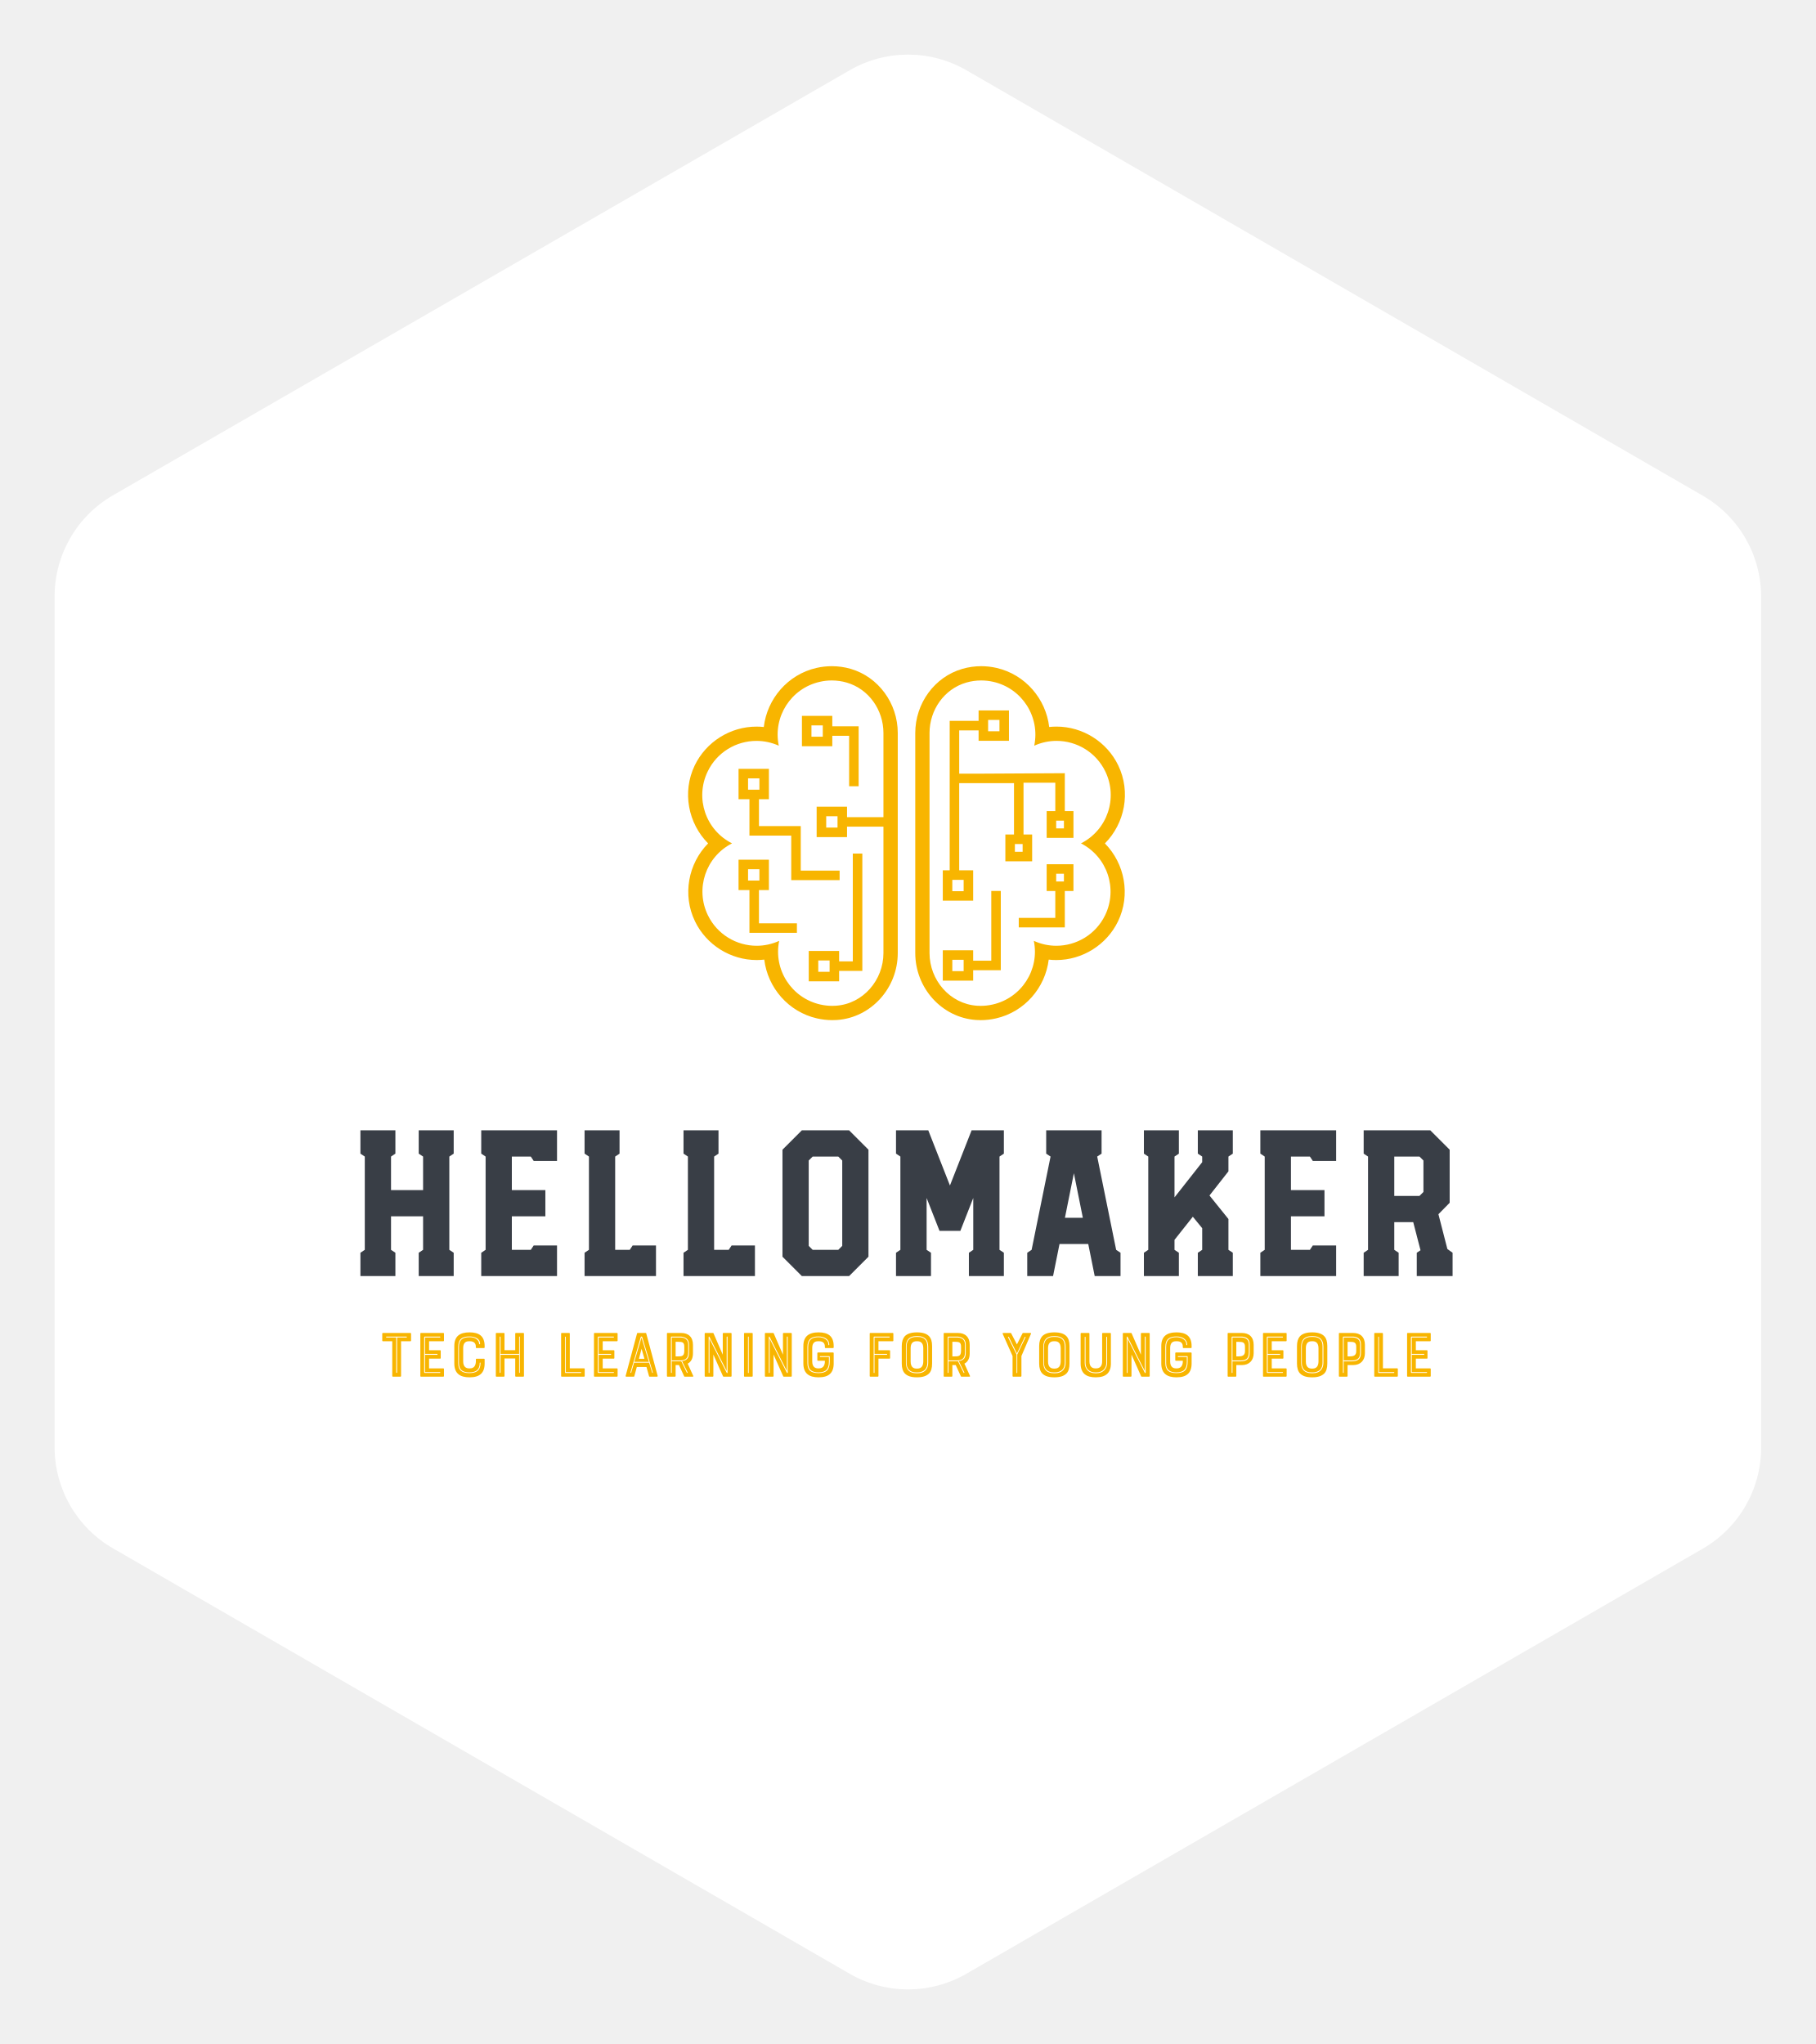
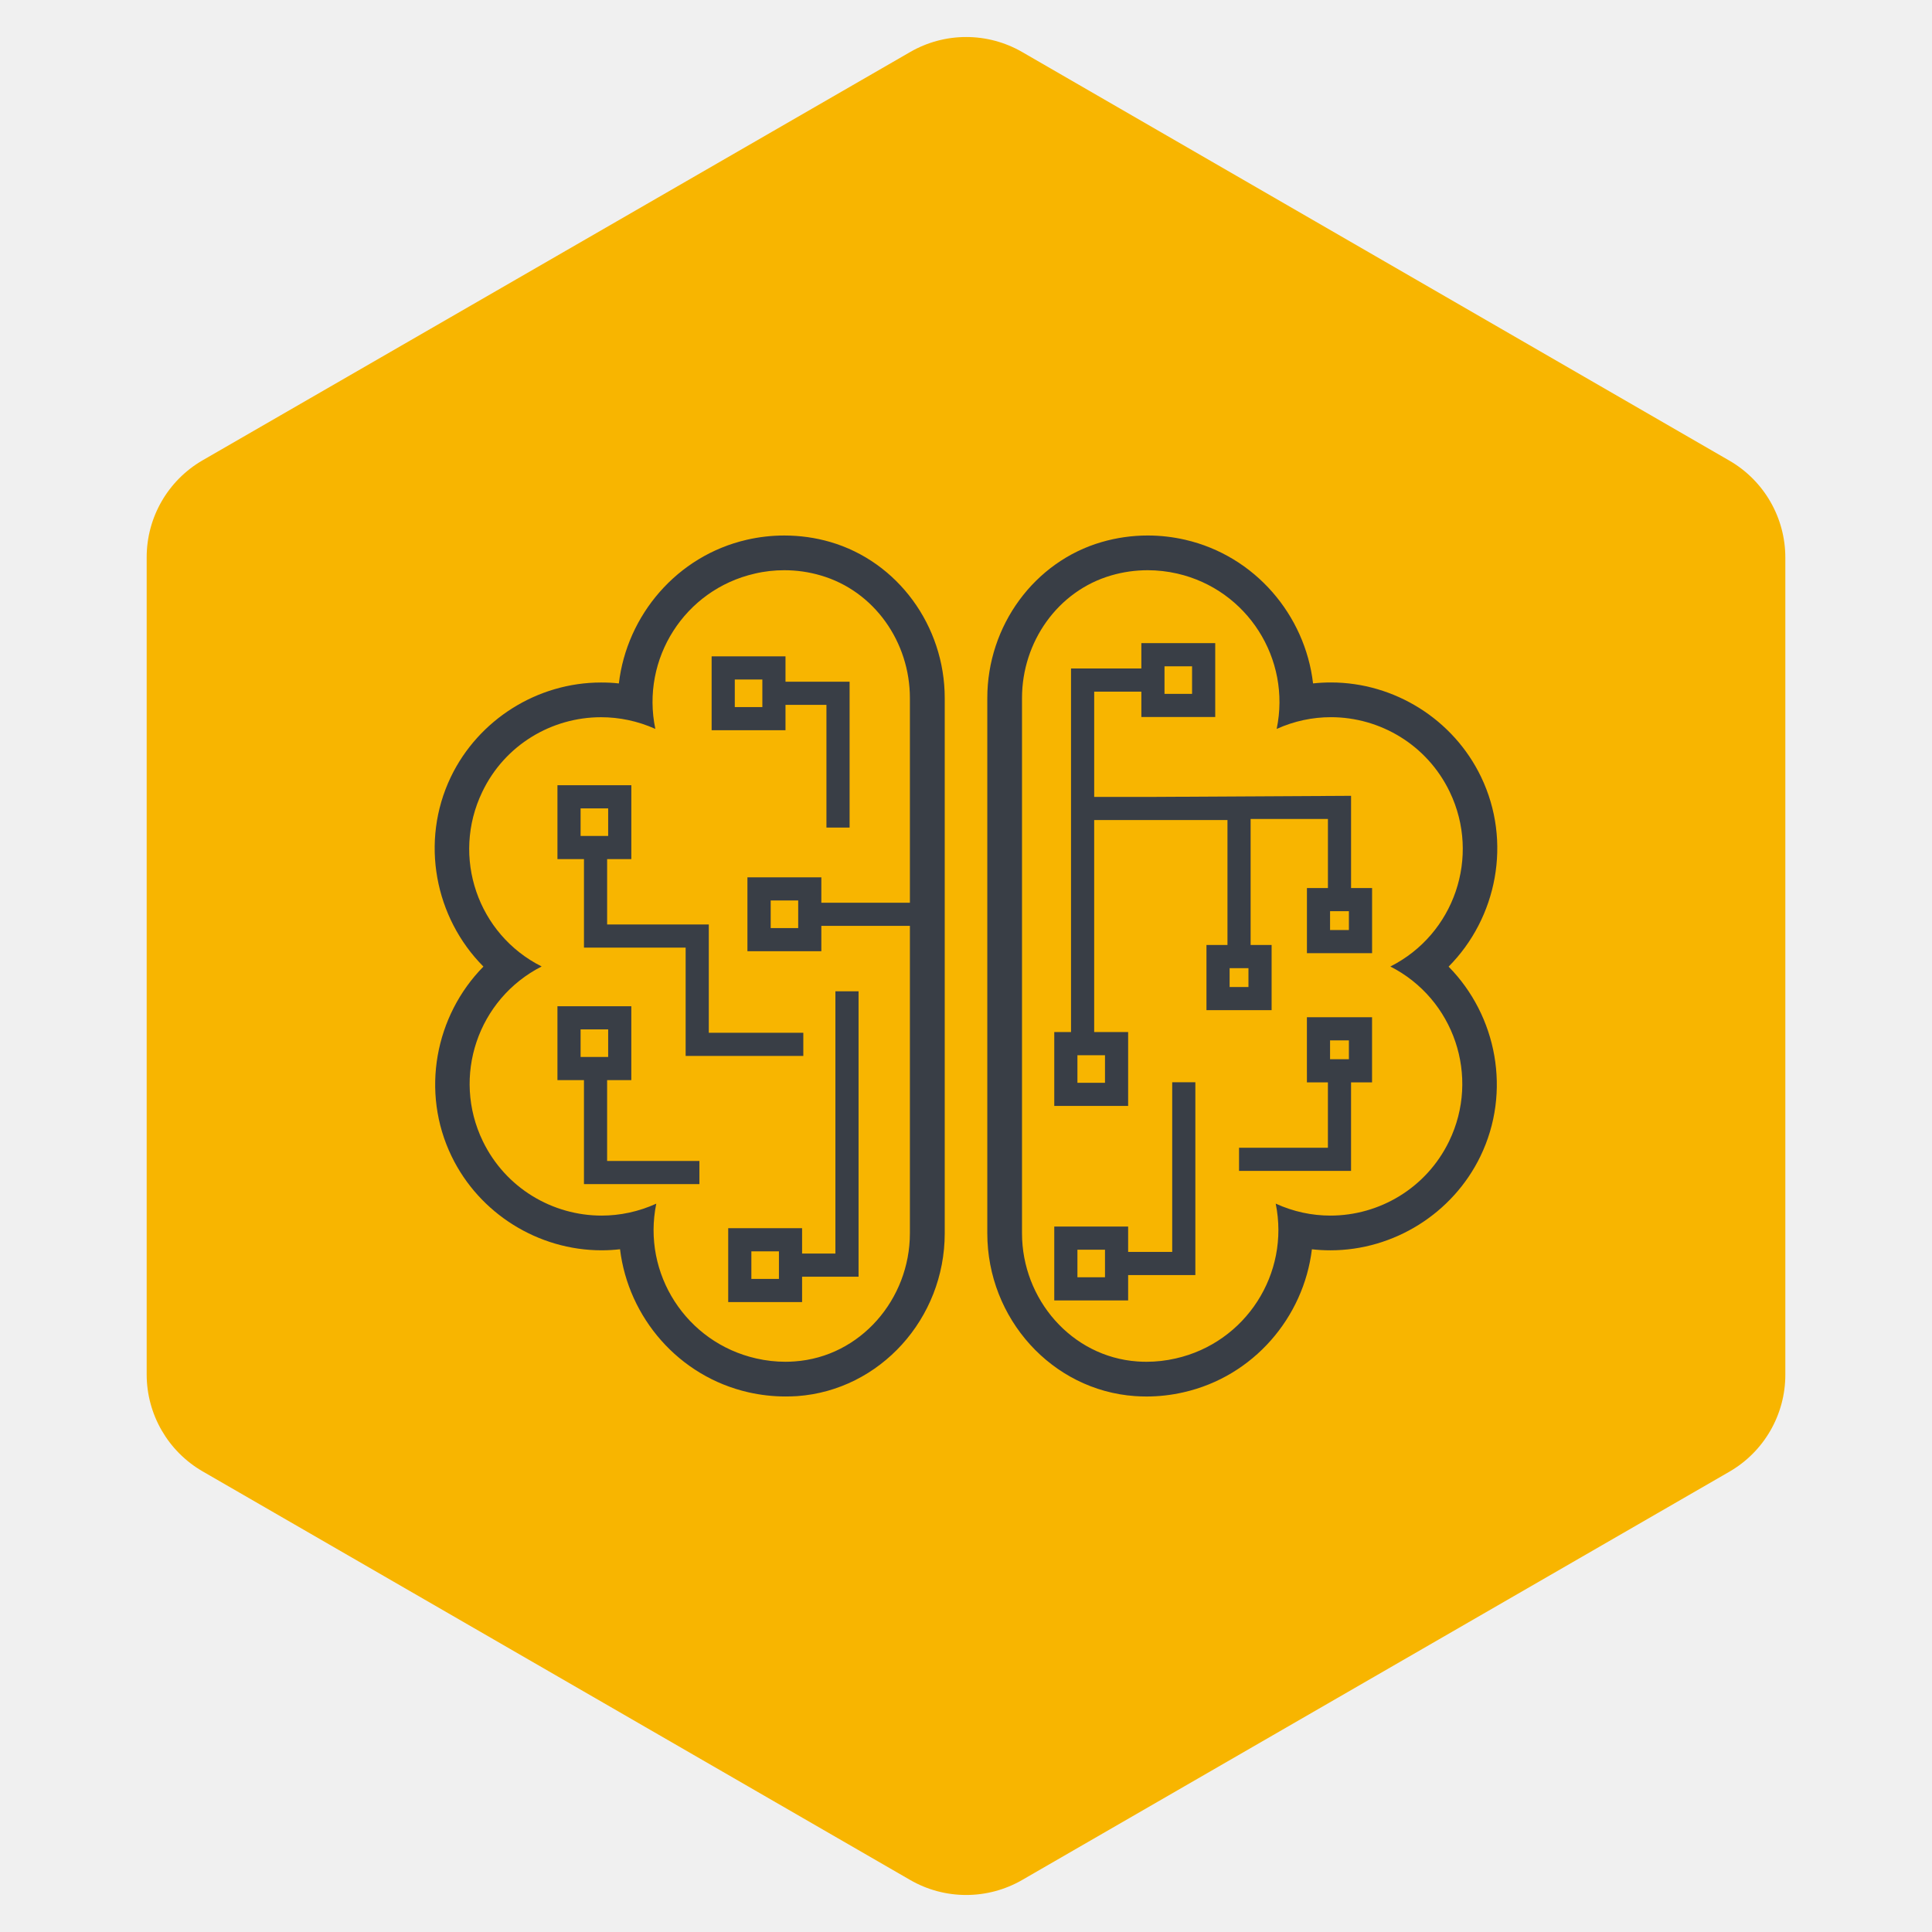
- <svg xmlns="http://www.w3.org/2000/svg" version="1.1" width="2815.219" height="3169.336">
-   <svg version="1.1" width="2815.219" height="3169.336" viewBox="0 0 2815.219 3169.336">
-     <g transform="scale(8.466824) translate(10, 10)">
-       <defs id="SvgjsDefs1014" />
-       <g id="SvgjsG1013" featurekey="rootContainer" transform="matrix(6.300401,0,0,6.300401,0.00004635866,0.02629501)" fill="#ffffff">
-         <path d="M23.11 55.78L1.69 43.41A3.39 3.39 0 0 1 0 40.48V15.75a3.39 3.39 0 0 1 1.69-2.94L23.11.45a3.39 3.39 0 0 1 3.39 0l21.41 12.37a3.39 3.39 0 0 1 1.69 2.94v24.72a3.39 3.39 0 0 1-1.69 2.94L26.5 55.78a3.39 3.39 0 0 1-3.39 0z" />
-       </g>
-       <g id="SvgjsG1012" featurekey="symbolFeature-0" transform="matrix(0.8889028,0,0,0.8889028,111.5542,99.96514)" fill="#f8b500">
-         <g display="none">
-           <rect x="-137.382" y="-8.38" display="inline" fill="#f8b500" stroke="#f8b500" stroke-width="0.463" stroke-miterlimit="10" width="1226.941" height="1582.379" />
-         </g>
+ <svg xmlns="http://www.w3.org/2000/svg" width="512" height="512" viewBox="789.74 767.81 1231.52 1231.52" role="img">
+   <g transform="scale(8.466824) translate(10, 10)">
+     <g transform="matrix(2.487243,0,0,2.487243,94.3175,83.4819)" fill="#f8b500">
+       <path d="M23.11 55.78L1.69 43.41A3.39 3.39 0 0 1 0 40.48V15.75a3.39 3.39 0 0 1 1.69-2.94L23.11.45a3.39 3.39 0 0 1 3.39 0l21.41 12.37a3.39 3.39 0 0 1 1.69 2.94v24.72a3.39 3.39 0 0 1-1.69 2.94L26.5 55.78a3.39 3.39 0 0 1-3.39 0z" />
+     </g>
+     <g id="SvgjsG1567" featureKey="symbolFeature-0" transform="matrix(0.8889028,0,0,0.8889028,111.5542,108.9651)" fill="#393e46">
+       <g>
        <g>
+           <path d="M93.626,33.986c-2.331-4.859-7.324-8-12.718-8c-0.508,0-1.012,0.027-1.512,0.081c-0.671-5.771-4.906-10.803-10.833-12.167    c-1.042-0.24-2.108-0.361-3.169-0.361c-1.32,0-2.633,0.187-3.902,0.555c-5.703,1.654-9.686,7.088-9.686,13.215v0.971v10.629V61.1    v7.968v3.569c0,7.236,5.489,13.293,12.497,13.79c0.328,0.023,0.661,0.035,0.989,0.035c1.051,0,2.104-0.12,3.13-0.356    c5.924-1.337,10.18-6.348,10.876-12.112c0.518,0.058,1.041,0.087,1.568,0.087c5.372,0,10.356-3.122,12.699-7.953    c2.656-5.478,1.39-11.935-2.69-16.073C94.972,45.932,96.264,39.477,93.626,33.986z M90.917,64.845    c-1.929,3.977-5.91,6.295-10.052,6.295c-1.555,0-3.132-0.327-4.633-1.015c1.215,5.934-2.537,11.776-8.471,13.115    c-0.826,0.19-1.661,0.281-2.471,0.281c-0.262,0-0.522-0.009-0.781-0.028c-5.569-0.395-9.764-5.273-9.764-10.856v-3.569V61.1    V38.908V28.279v-0.971c0-4.738,3.014-9.071,7.564-10.39c0.989-0.287,2.025-0.438,3.083-0.438c0.828,0,1.668,0.093,2.51,0.286    c5.925,1.363,9.652,7.223,8.412,13.156c1.489-0.674,3.053-0.995,4.593-0.995c4.159,0,8.15,2.335,10.068,6.333    c2.636,5.487,0.38,12.057-5.033,14.784C91.347,52.796,93.57,59.374,90.917,64.845z" />
          <g>
-             <path d="M93.626,33.986c-2.331-4.859-7.324-8-12.718-8c-0.508,0-1.012,0.027-1.512,0.081c-0.671-5.771-4.906-10.803-10.833-12.167    c-1.042-0.24-2.108-0.361-3.169-0.361c-1.32,0-2.633,0.187-3.902,0.555c-5.703,1.654-9.686,7.088-9.686,13.215v0.971v10.629V61.1    v7.968v3.569c0,7.236,5.489,13.293,12.497,13.79c0.328,0.023,0.661,0.035,0.989,0.035c1.051,0,2.104-0.12,3.13-0.356    c5.924-1.337,10.18-6.348,10.876-12.112c0.518,0.058,1.041,0.087,1.568,0.087c5.372,0,10.356-3.122,12.699-7.953    c2.656-5.478,1.39-11.935-2.69-16.073C94.972,45.932,96.264,39.477,93.626,33.986z M90.917,64.845    c-1.929,3.977-5.91,6.295-10.052,6.295c-1.555,0-3.132-0.327-4.633-1.015c1.215,5.934-2.537,11.776-8.471,13.115    c-0.826,0.19-1.661,0.281-2.471,0.281c-0.262,0-0.522-0.009-0.781-0.028c-5.569-0.395-9.764-5.273-9.764-10.856v-3.569V61.1    V38.908V28.279v-0.971c0-4.738,3.014-9.071,7.564-10.39c0.989-0.287,2.025-0.438,3.083-0.438c0.828,0,1.668,0.093,2.51,0.286    c5.925,1.363,9.652,7.223,8.412,13.156c1.489-0.674,3.053-0.995,4.593-0.995c4.159,0,8.15,2.335,10.068,6.333    c2.636,5.487,0.38,12.057-5.033,14.784C91.347,52.796,93.57,59.374,90.917,64.845z" />
-             <g>
-               <path d="M17.646,48.444h8.611v9.173h9.966v-1.961h-0.865h-7.14v-8.086v-1.086h-0.959h-7.652v-5.537h2.05v-0.808V34.69h-6.257     v6.257h2.246V48.444z M17.36,38.986v-2.335h2.335v2.335H17.36z" />
-               <path d="M19.606,66.513v-6.847h2.05v-0.764v-5.493h-6.257v6.257h2.246v8.807h9.778v-0.98v0v-0.98h-0.658H19.606z M17.36,57.705     V55.37h2.335v2.335H17.36z" />
-               <path d="M39.921,52.143h-0.98v2.505v19.707h-2.822v-2.148h-4.052h-2.205v6.257h6.257v-2.148h4.783V52.143H39.921L39.921,52.143z      M34.158,76.503h-2.335v-2.335h2.335V76.503z" />
-               <path d="M34.714,30.031v-2.148h3.468v9.126v1.267h1.961V25.923h-5.429v-2.148h-6.256v6.256h4.326H34.714z M32.754,28.071h-2.335     v-2.335h2.335V28.071z" />
-               <path d="M68.447,59.847h-0.98v1.657v12.712h-3.733v-2.148h-2.516h-3.741v6.257h6.257v-2.148h5.693v-16.33H68.447L68.447,59.847z      M61.774,76.364h-2.335v-2.335h2.335V76.364z" />
-               <path d="M82.615,43.399v-7.812l-16.581,0.091h-5.175v-8.914h3.995v2.148h2.987h3.269v-6.257h-6.257v2.148h-5.956v30.792h-1.42     v6.257h6.257v-6.257h-2.876v-0.542V37.638h11.289v10.583h-1.779v0.322v5.196h5.518v-5.518h-1.778V37.548h1.297h5.25v4.702v1.149     h-1.778v5.517h5.518v-5.517H82.615z M66.814,24.616h2.335v2.335h-2.335V24.616z M61.774,57.556v2.335h-2.335v-2.335H61.774z      M73.925,51.779h-1.596v-1.596h1.596V51.779z M82.432,46.955h-1.596v-1.596h1.596V46.955z" />
-               <path d="M78.876,59.037v0.82h1.778v5.537h-6.759h-0.768v0.98v0v0.98h9.487v-7.497h1.778V54.34h-5.517V59.037z M80.836,56.3h1.596     v1.596h-1.596V56.3z" />
-               <path d="M38.51,14.09c-1.27-0.37-2.58-0.55-3.9-0.55c-1.06,0-2.13,0.12-3.17,0.36c-5.93,1.36-10.16,6.4-10.84,12.17     c-0.49-0.06-1-0.08-1.51-0.08c-5.39,0-10.38,3.14-12.72,8c-2.63,5.49-1.34,11.94,2.76,16.06c-4.08,4.14-5.35,10.6-2.69,16.08     c2.34,4.83,7.32,7.95,12.7,7.95c0.52,0,1.05-0.03,1.56-0.09c0.7,5.77,4.96,10.78,10.89,12.12c1.02,0.23,2.07,0.35,3.12,0.35     c0.33,0,0.66-0.01,0.99-0.03c7.01-0.5,12.5-6.56,12.5-13.79V27.31C48.2,21.18,44.21,15.75,38.51,14.09z M45.25,72.64     c0,5.58-4.19,10.46-9.76,10.85c-0.26,0.02-0.52,0.03-0.78,0.03c-0.81,0-1.64-0.09-2.47-0.28c-5.93-1.34-9.69-7.18-8.47-13.11     c-1.5,0.68-3.08,1.01-4.63,1.01c-4.15,0-8.13-2.32-10.06-6.3c-2.65-5.47-0.43-12.04,4.98-14.8c-5.42-2.72-7.67-9.29-5.03-14.78     c1.91-4,5.9-6.33,10.06-6.33c1.54,0,3.11,0.32,4.6,0.99c-1.24-5.93,2.48-11.79,8.41-13.15c0.84-0.2,1.68-0.29,2.51-0.29     c1.06,0,2.09,0.15,3.08,0.44c4.55,1.32,7.56,5.65,7.56,10.39v17.33h-7.5v-2.15h-6.26v6.26h6.26V46.6h7.5V72.64z M35.79,44.45     v2.34h-2.33v-2.34H35.79z" />
-             </g>
+             <path d="M17.646,48.444h8.611v9.173h9.966v-1.961h-0.865h-7.14v-8.086v-1.086h-0.959h-7.652v-5.537h2.05v-0.808V34.69h-6.257     v6.257h2.246V48.444z M17.36,38.986v-2.335h2.335v2.335H17.36z" />
+             <path d="M19.606,66.513v-6.847h2.05v-0.764v-5.493h-6.257v6.257h2.246v8.807h9.778v-0.98v0v-0.98h-0.658H19.606z M17.36,57.705     V55.37h2.335v2.335H17.36z" />
+             <path d="M39.921,52.143h-0.98v2.505v19.707h-2.822v-2.148h-4.052h-2.205v6.257h6.257v-2.148h4.783V52.143H39.921L39.921,52.143z      M34.158,76.503h-2.335v-2.335h2.335V76.503z" />
+             <path d="M34.714,30.031v-2.148h3.468v9.126v1.267h1.961V25.923h-5.429v-2.148h-6.256v6.256h4.326H34.714z M32.754,28.071h-2.335     v-2.335h2.335V28.071z" />
+             <path d="M68.447,59.847h-0.98v1.657v12.712h-3.733v-2.148h-2.516h-3.741v6.257h6.257v-2.148h5.693v-16.33H68.447L68.447,59.847z      M61.774,76.364h-2.335v-2.335h2.335V76.364z" />
+             <path d="M82.615,43.399v-7.812l-16.581,0.091h-5.175v-8.914h3.995v2.148h2.987h3.269v-6.257h-6.257v2.148h-5.956v30.792h-1.42     v6.257h6.257v-6.257h-2.876v-0.542V37.638h11.289v10.583h-1.779v0.322v5.196h5.518v-5.518h-1.778V37.548h1.297h5.25v4.702v1.149     h-1.778v5.517h5.518v-5.517H82.615z M66.814,24.616h2.335v2.335h-2.335V24.616z M61.774,57.556v2.335h-2.335v-2.335H61.774z      M73.925,51.779h-1.596v-1.596h1.596V51.779z M82.432,46.955h-1.596v-1.596h1.596V46.955z" />
+             <path d="M78.876,59.037v0.82h1.778v5.537h-6.759h-0.768v0.98v0v0.98h9.487v-7.497h1.778V54.34h-5.517V59.037z M80.836,56.3h1.596     v1.596h-1.596V56.3z" />
+             <path d="M38.51,14.09c-1.27-0.37-2.58-0.55-3.9-0.55c-1.06,0-2.13,0.12-3.17,0.36c-5.93,1.36-10.16,6.4-10.84,12.17     c-0.49-0.06-1-0.08-1.51-0.08c-5.39,0-10.38,3.14-12.72,8c-2.63,5.49-1.34,11.94,2.76,16.06c-4.08,4.14-5.35,10.6-2.69,16.08     c2.34,4.83,7.32,7.95,12.7,7.95c0.52,0,1.05-0.03,1.56-0.09c0.7,5.77,4.96,10.78,10.89,12.12c1.02,0.23,2.07,0.35,3.12,0.35     c0.33,0,0.66-0.01,0.99-0.03c7.01-0.5,12.5-6.56,12.5-13.79V27.31C48.2,21.18,44.21,15.75,38.51,14.09z M45.25,72.64     c0,5.58-4.19,10.46-9.76,10.85c-0.26,0.02-0.52,0.03-0.78,0.03c-0.81,0-1.64-0.09-2.47-0.28c-5.93-1.34-9.69-7.18-8.47-13.11     c-1.5,0.68-3.08,1.01-4.63,1.01c-4.15,0-8.13-2.32-10.06-6.3c-2.65-5.47-0.43-12.04,4.98-14.8c-5.42-2.72-7.67-9.29-5.03-14.78     c1.91-4,5.9-6.33,10.06-6.33c1.54,0,3.11,0.32,4.6,0.99c-1.24-5.93,2.48-11.79,8.41-13.15c0.84-0.2,1.68-0.29,2.51-0.29     c1.06,0,2.09,0.15,3.08,0.44c4.55,1.32,7.56,5.65,7.56,10.39v17.33h-7.5v-2.15h-6.26v6.26h6.26V46.6h7.5V72.64z M35.79,44.45     v2.34h-2.33v-2.34H35.79z" />
          </g>
        </g>
      </g>
-       <g id="SvgjsG1011" featurekey="nameFeature-0" transform="matrix(0.9532434,0,0,0.9532434,54.85611,185.5611)" fill="#393e46">
-         <path d="M1.2 40 l0 -4.48 l0.84 -0.56 l0 -17.92 l-0.84 -0.56 l0 -4.48 l6.72 0 l0 4.48 l-0.84 0.56 l0 6.44 l6.16 0 l0 -6.44 l-0.84 -0.56 l0 -4.48 l6.72 0 l0 4.48 l-0.84 0.56 l0 17.92 l0.84 0.56 l0 4.48 l-6.72 0 l0 -4.48 l0.84 -0.56 l0 -6.44 l-6.16 0 l0 6.44 l0.84 0.56 l0 4.48 l-6.72 0 z M24.41 40 l0 -4.48 l0.84 -0.56 l0 -17.92 l-0.84 -0.56 l0 -4.48 l14.56 0 l0 5.88 l-4.48 0 l-0.56 -0.84 l-3.64 0 l0 6.44 l6.44 0 l0 5.04 l-6.44 0 l0 6.44 l3.64 0 l0.56 -0.84 l4.48 0 l0 5.88 l-14.56 0 z M44.26 40 l0 -4.48 l0.84 -0.56 l0 -17.92 l-0.84 -0.56 l0 -4.48 l6.72 0 l0 4.48 l-0.84 0.56 l0 17.92 l2.8 0 l0.56 -0.84 l4.48 0 l0 5.88 l-13.72 0 z M63.27 40 l0 -4.48 l0.84 -0.56 l0 -17.92 l-0.84 -0.56 l0 -4.48 l6.72 0 l0 4.48 l-0.84 0.56 l0 17.92 l2.8 0 l0.56 -0.84 l4.48 0 l0 5.88 l-13.72 0 z M86 40 l-3.72 -3.72 l0 -20.56 l3.72 -3.72 l9.08 0 l3.72 3.72 l0 20.56 l-3.72 3.72 l-9.08 0 z M88.08 34.96 l4.92 0 l0.76 -0.76 l0 -16.4 l-0.76 -0.76 l-4.92 0 l-0.76 0.76 l0 16.4 z M104.09 40 l0 -4.48 l0.84 -0.56 l0 -17.92 l-0.84 -0.56 l0 -4.48 l6.2 0 l4.16 10.6 l4.16 -10.6 l6.2 0 l0 4.48 l-0.84 0.56 l0 17.92 l0.84 0.56 l0 4.48 l-6.72 0 l0 -4.48 l0.84 -0.56 l0 -9.96 l-2.48 6.32 l-4 0 l-2.48 -6.32 l0 9.96 l0.84 0.56 l0 4.48 l-6.72 0 z M129.3 40 l0 -4.48 l0.84 -0.56 l3.64 -17.92 l-0.84 -0.56 l0 -4.48 l10.64 0 l0 4.48 l-0.84 0.56 l3.64 17.92 l0.84 0.56 l0 4.48 l-4.96 0 l-1.24 -6.16 l-5.52 0 l-1.24 6.16 l-4.96 0 z M136.54 28.8 l3.44 0 l-1.72 -8.56 z M151.71 40 l0 -4.48 l0.84 -0.56 l0 -17.92 l-0.84 -0.56 l0 -4.48 l6.72 0 l0 4.48 l-0.84 0.56 l0 7.84 l5.32 -6.76 l0 -1.08 l-0.84 -0.56 l0 -4.48 l6.72 0 l0 4.48 l-0.84 0.56 l0 2.84 l-3.64 4.64 l3.64 4.52 l0 5.92 l0.84 0.56 l0 4.48 l-6.72 0 l0 -4.48 l0.84 -0.56 l0 -4.16 l-1.8 -2.2 l-3.52 4.44 l0 1.92 l0.84 0.56 l0 4.48 l-6.72 0 z M174.08 40 l0 -4.48 l0.84 -0.56 l0 -17.92 l-0.84 -0.56 l0 -4.48 l14.56 0 l0 5.88 l-4.48 0 l-0.56 -0.84 l-3.64 0 l0 6.44 l6.44 0 l0 5.04 l-6.44 0 l0 6.44 l3.64 0 l0.56 -0.84 l4.48 0 l0 5.88 l-14.56 0 z M193.93 40 l0 -4.48 l0.84 -0.56 l0 -17.92 l-0.84 -0.56 l0 -4.48 l12.8 0 l3.72 3.72 l0 10.2 l-2.16 2.2 l1.72 6.68 l1 0.72 l0 4.48 l-6.88 0 l0 -4.48 l0.72 -0.48 l-1.4 -5.4 l-3.64 0 l0 5.32 l0.84 0.56 l0 4.48 l-6.72 0 z M199.81 24.6 l4.84 0 l0.76 -0.76 l0 -6.04 l-0.76 -0.76 l-4.84 0 l0 7.56 z" />
-       </g>
-       <g id="SvgjsG1010" featurekey="sloganFeature-0" transform="matrix(0.6063286,0,0,0.6063286,59.44218,229.9861)" fill="#f8b500">
-         <path d="M3.94 9.3 l-2.84 0 c-0.1 0 -0.18 -0.08 -0.18 -0.18 l0 -2.14 c0 -0.1 0.08 -0.18 0.18 -0.18 l8.34 0 c0.1 0 0.18 0.08 0.18 0.18 l0 2.14 c0 0.1 -0.08 0.18 -0.18 0.18 l-2.84 0 l0 10.52 c0 0.1 -0.08 0.18 -0.18 0.18 l-2.3 0 c-0.1 0 -0.18 -0.08 -0.18 -0.18 l0 -10.52 z M8.22 7.9 l-6.04 0 c-0.14 0 -0.14 0.26 0 0.26 l2.96 0 l0 10.6 c0 0.14 0.26 0.14 0.26 0 l0 -10.6 l2.82 0 c0.2 0 0.18 -0.26 0 -0.26 z M12.58 20 c-0.1 0 -0.16 -0.08 -0.16 -0.18 l0 -12.84 c0 -0.1 0.06 -0.18 0.16 -0.18 l6.8 0 c0.1 0 0.18 0.08 0.18 0.18 l0 2.14 c0 0.1 -0.08 0.18 -0.18 0.18 l-4.32 0 l0 2.72 l3.36 0 c0.1 0 0.16 0.08 0.16 0.18 l0 2.18 c0 0.1 -0.06 0.18 -0.16 0.18 l-3.36 0 l0 2.94 l4.32 0 c0.1 0 0.18 0.08 0.18 0.18 l0 2.14 c0 0.1 -0.08 0.18 -0.18 0.18 l-6.8 0 z M13.58 8.06 l0 10.64 c0 0.12 0.08 0.16 0.16 0.16 l4.6 0 c0.18 0 0.14 -0.24 0 -0.24 l-4.5 0 l0 -5.22 l3.68 0 c0.12 0 0.12 -0.28 0 -0.28 l-3.68 0 l0 -4.96 l4.5 0 c0.14 0 0.18 -0.26 0 -0.26 l-4.6 0 c-0.08 0 -0.16 0.06 -0.16 0.16 z M29.2 15.38 l0 -0.62 c0 -0.1 0.08 -0.18 0.18 -0.18 l2.28 0 c0.1 0 0.18 0.08 0.18 0.18 l0 1.26 c0 2.94 -1.58 4.18 -4.56 4.18 c-2.78 0 -4.6 -1.1 -4.6 -4.18 l0 -5.26 c0 -2.96 1.62 -4.14 4.6 -4.14 c2.82 0 4.56 1.08 4.56 4.14 l0 0.42 c0 0.1 -0.08 0.18 -0.18 0.18 l-2.3 0 c-0.1 0 -0.18 -0.08 -0.18 -0.18 l0 -0.32 c0 -1.1 -0.82 -1.56 -1.8 -1.56 l-0.24 0 c-0.66 0 -1.1 0.18 -1.4 0.58 c-0.28 0.38 -0.38 0.88 -0.38 1.54 l0 3.96 c0 1.74 0.98 2.12 1.78 2.12 l0.24 0 c1.26 0 1.78 -0.84 1.82 -2.12 z M27.24 7.86 c-2.14 0 -3.38 0.76 -3.38 3.2 l0 4.82 c0 2.22 1.14 3.04 3.38 3.04 c2.1 0 3.36 -0.76 3.36 -3.06 c0 -0.16 -0.24 -0.16 -0.24 0 c0 2.02 -1.1 2.84 -3.12 2.84 c-1.96 0 -3.16 -0.68 -3.16 -2.82 l0 -4.82 c0 -2.08 0.98 -2.98 3.16 -2.98 c2.84 0 2.94 1.8 2.94 2 c0 0.18 0.28 0.2 0.28 0 c0 -1.66 -1.68 -2.22 -3.22 -2.22 z M41.08 12 l0 -5.02 c0 -0.1 0.08 -0.18 0.18 -0.18 l2.28 0 c0.1 0 0.18 0.08 0.18 0.18 l0 12.84 c0 0.1 -0.08 0.18 -0.18 0.18 l-2.28 0 c-0.1 0 -0.18 -0.08 -0.18 -0.18 l0 -5.32 l-3.24 0 l0 5.32 c0 0.1 -0.08 0.18 -0.18 0.18 l-2.28 0 c-0.1 0 -0.16 -0.08 -0.16 -0.18 l0 -12.84 c0 -0.1 0.06 -0.18 0.16 -0.18 l2.28 0 c0.1 0 0.18 0.08 0.18 0.18 l0 5.02 l3.24 0 z M36.38 18.76 c0 0.16 0.26 0.14 0.26 0 l0 -5.36 l5.62 0 l0 5.36 c0 0.14 0.22 0.16 0.22 0 l0 -10.76 c0 -0.14 -0.22 -0.18 -0.22 0 l0 5.12 l-5.62 0 l0 -5.12 c0 -0.14 -0.26 -0.14 -0.26 0 l0 10.76 z M57.38 6.8 c0.1 0 0.18 0.08 0.18 0.18 l0 10.5 l4.32 0 c0.1 0 0.18 0.08 0.18 0.18 l0 2.16 c0 0.1 -0.08 0.18 -0.18 0.18 l-6.78 0 c-0.1 0 -0.16 -0.08 -0.16 -0.18 l0 -12.84 c0 -0.1 0.06 -0.18 0.16 -0.18 l2.28 0 z M56.14 8.02 l0 10.76 c0 0.04 0.04 0.1 0.12 0.1 l4.62 0 c0.16 0 0.16 -0.26 0 -0.26 l-4.52 0 l0 -10.6 c0 -0.14 -0.22 -0.16 -0.22 0 z M65.02 20 c-0.1 0 -0.16 -0.08 -0.16 -0.18 l0 -12.84 c0 -0.1 0.06 -0.18 0.16 -0.18 l6.8 0 c0.1 0 0.18 0.08 0.18 0.18 l0 2.14 c0 0.1 -0.08 0.18 -0.18 0.18 l-4.32 0 l0 2.72 l3.36 0 c0.1 0 0.16 0.08 0.16 0.18 l0 2.18 c0 0.1 -0.06 0.18 -0.16 0.18 l-3.36 0 l0 2.94 l4.32 0 c0.1 0 0.18 0.08 0.18 0.18 l0 2.14 c0 0.1 -0.08 0.18 -0.18 0.18 l-6.8 0 z M66.02 8.06 l0 10.64 c0 0.12 0.08 0.16 0.16 0.16 l4.6 0 c0.18 0 0.14 -0.24 0 -0.24 l-4.5 0 l0 -5.22 l3.68 0 c0.12 0 0.12 -0.28 0 -0.28 l-3.68 0 l0 -4.96 l4.5 0 c0.14 0 0.18 -0.26 0 -0.26 l-4.6 0 c-0.08 0 -0.16 0.06 -0.16 0.16 z M77.88 6.92 c0.02 -0.06 0.06 -0.12 0.14 -0.12 l2.48 0 c0.08 0 0.12 0.06 0.14 0.12 l3.46 12.86 c0.02 0.12 -0.06 0.22 -0.18 0.22 l-2.28 0 c-0.06 0 -0.12 -0.04 -0.14 -0.12 l-0.78 -2.8 l-2.92 0 l-0.76 2.8 c-0.02 0.08 -0.06 0.12 -0.14 0.12 l-2.3 0 c-0.12 0 -0.2 -0.1 -0.18 -0.22 z M78.44 14.6 l1.66 0 l-0.86 -3.02 z M81.52 15.78 l0.92 3 c0.04 0.12 0.26 0.1 0.2 -0.06 l-3.2 -10.64 c-0.06 -0.26 -0.4 -0.28 -0.46 0 l-3.1 10.64 c-0.06 0.14 0.16 0.2 0.22 0.08 l0.88 -3.02 l4.54 0 z M77.04 15.52 l2.18 -7.36 l2.22 7.36 l-4.4 0 z M94.4 14.78 c-0.28 0.58 -0.68 1.02 -1.24 1.28 l1.68 3.7 c0.06 0.12 -0.02 0.24 -0.14 0.24 l-2.46 0 c-0.08 0 -0.12 -0.04 -0.14 -0.1 l-1.56 -3.4 l-1.02 0 l0 3.32 c0 0.1 -0.08 0.18 -0.18 0.18 l-2.3 0 c-0.08 0 -0.14 -0.08 -0.14 -0.18 l0 -12.84 c0 -0.1 0.06 -0.18 0.14 -0.18 l4.16 0 c2.22 0 3.56 1.26 3.56 3.6 l0 2.52 c0 0.7 -0.12 1.36 -0.36 1.86 z M92.14 12.3 l0 -1.3 c0 -1.4 -0.52 -1.54 -2.04 -1.54 l-0.58 0 l0 4.42 l0.58 0 c1.26 0 2 -0.02 2.04 -1.58 z M88.36 18.78 l0 -3.42 l2.88 0 l1.68 3.46 c0.04 0.1 0.28 0.06 0.22 -0.12 l-1.68 -3.4 c1.56 -0.22 2.1 -1.04 2.1 -2.52 l0 -2.5 c0 -2.2 -2 -2.38 -2.62 -2.38 l-2.7 0 c-0.04 0 -0.12 0.06 -0.12 0.12 l0 10.76 c0 0.14 0.24 0.14 0.24 0 z M93.32 10.28 l0 2.5 c0 2.04 -1.3 2.32 -2.56 2.32 l-2.4 0 l0 -6.94 l2.58 0 c2.16 0 2.38 1.46 2.38 2.12 z M103.76 6.98 c0 -0.1 0.08 -0.18 0.18 -0.18 l2.3 0 c0.1 0 0.18 0.08 0.18 0.18 l0 12.84 c0 0.1 -0.08 0.18 -0.18 0.18 l-2.22 0 c-0.08 0 -0.16 -0.04 -0.18 -0.1 l-2.92 -6.58 l0 6.5 c0 0.1 -0.08 0.18 -0.18 0.18 l-2.28 0 c-0.1 0 -0.16 -0.08 -0.16 -0.18 l0 -12.84 c0 -0.1 0.06 -0.18 0.16 -0.18 l2.36 0 c0.08 0 0.12 0.06 0.14 0.1 l2.8 6.46 l0 -6.38 z M105.2 18.8 l0 -10.8 c0 -0.14 -0.26 -0.18 -0.26 0 l0 10.28 l-5.22 -10.32 c-0.06 -0.08 -0.22 -0.08 -0.22 0.04 l0 10.78 c0 0.18 0.24 0.18 0.24 0 l0 -10.26 l5.2 10.3 c0.08 0.14 0.26 0.1 0.26 -0.02 z M110.34 20 c-0.1 0 -0.16 -0.08 -0.16 -0.18 l0 -12.84 c0 -0.1 0.06 -0.18 0.16 -0.18 l2.28 0 c0.1 0 0.18 0.08 0.18 0.18 l0 12.84 c0 0.1 -0.08 0.18 -0.18 0.18 l-2.28 0 z M111.38 8 l0 10.78 c0 0.18 0.22 0.18 0.22 0 l0 -10.78 c0 -0.14 -0.22 -0.14 -0.22 0 z M121.94 6.98 c0 -0.1 0.08 -0.18 0.18 -0.18 l2.3 0 c0.1 0 0.18 0.08 0.18 0.18 l0 12.84 c0 0.1 -0.08 0.18 -0.18 0.18 l-2.22 0 c-0.08 0 -0.16 -0.04 -0.18 -0.1 l-2.92 -6.58 l0 6.5 c0 0.1 -0.08 0.18 -0.18 0.18 l-2.28 0 c-0.1 0 -0.16 -0.08 -0.16 -0.18 l0 -12.84 c0 -0.1 0.06 -0.18 0.16 -0.18 l2.36 0 c0.08 0 0.12 0.06 0.14 0.1 l2.8 6.46 l0 -6.38 z M123.38 18.8 l0 -10.8 c0 -0.14 -0.26 -0.18 -0.26 0 l0 10.28 l-5.22 -10.32 c-0.06 -0.08 -0.22 -0.08 -0.22 0.04 l0 10.78 c0 0.18 0.24 0.18 0.24 0 l0 -10.26 l5.2 10.3 c0.08 0.14 0.26 0.1 0.26 -0.02 z M132.5 15.2 c-0.1 0 -0.18 -0.08 -0.18 -0.18 l0 -2.14 c0 -0.1 0.08 -0.18 0.18 -0.18 l4.58 0 c0.1 0 0.18 0.08 0.18 0.18 l0 3.14 c0 2.94 -1.58 4.18 -4.56 4.18 c-2.78 0 -4.6 -1.1 -4.6 -4.18 l0 -5.26 c0 -2.9 1.62 -4.14 4.6 -4.14 c2.8 0 4.56 1.08 4.56 4.14 l0 0.42 c0 0.1 -0.08 0.18 -0.18 0.18 l-2.3 0 c-0.1 0 -0.18 -0.08 -0.18 -0.18 l0 -0.26 c0 -1.22 -0.78 -1.62 -1.8 -1.62 l-0.24 0 c-0.66 0 -1.1 0.18 -1.4 0.58 c-0.28 0.38 -0.38 0.88 -0.38 1.54 l0 3.96 c0 1.74 0.94 2.12 1.78 2.12 l0.24 0 c1.22 0 1.8 -0.84 1.8 -2.12 l0 -0.18 l-2.1 0 z M129.32 15.88 c0 2.22 1.08 3.04 3.36 3.04 c2.4 0 3.38 -1 3.38 -3.46 l0 -1.5 c0 -0.06 -0.04 -0.14 -0.08 -0.14 l-2.78 0 c-0.18 0 -0.14 0.26 0 0.26 l2.62 0 l0 1.38 c0 2.14 -0.82 3.24 -3.14 3.24 c-1.92 0 -3.12 -0.68 -3.12 -2.82 l0 -4.82 c0 -2.06 0.94 -2.98 3.12 -2.98 c1.62 0 3.1 0.9 2.98 2.28 c0 0.16 0.22 0.2 0.26 0.02 c0 -1.76 -1.6 -2.52 -3.24 -2.52 c-2 0 -3.36 0.72 -3.36 3.2 l0 4.82 z M149.34 8 l0 10.78 c0 0.14 0.24 0.18 0.24 0 l0 -5.38 l3.68 0 c0.2 0 0.2 -0.28 0 -0.28 l-3.68 0 l0 -4.96 l4.48 0 c0.14 0 0.18 -0.26 0 -0.26 l-4.6 0 c-0.06 0 -0.12 0.02 -0.12 0.1 z M150.6 20 l-2.3 0 c-0.1 0 -0.16 -0.08 -0.16 -0.18 l0 -12.84 c0 -0.1 0.06 -0.18 0.16 -0.18 l6.8 0 c0.1 0 0.18 0.08 0.18 0.18 l0 2.14 c0 0.1 -0.08 0.18 -0.18 0.18 l-4.32 0 l0 2.72 l3.36 0 c0.1 0 0.16 0.08 0.16 0.18 l0 2.18 c0 0.1 -0.06 0.18 -0.16 0.18 l-3.36 0 l0 5.26 c0 0.1 -0.08 0.18 -0.18 0.18 z M162.42 6.62 c1.72 0 2.92 0.38 3.68 1.2 c0.6 0.66 0.88 1.6 0.88 2.94 l0 5.26 c0 1.38 -0.28 2.34 -0.88 2.98 c-0.78 0.8 -1.96 1.2 -3.68 1.2 c-1.78 0 -2.94 -0.4 -3.7 -1.2 c-0.58 -0.64 -0.9 -1.6 -0.9 -2.98 l0 -5.26 c0 -1.34 0.32 -2.28 0.9 -2.96 c0.78 -0.8 1.96 -1.18 3.7 -1.18 z M164.32 15.42 l0 -4 c0 -1.76 -0.94 -2.12 -1.8 -2.12 l-0.24 0 c-1.28 0 -1.78 0.82 -1.78 2.12 l0 4 c0 1.76 0.94 2.14 1.78 2.14 l0.24 0 c1.28 0 1.78 -0.86 1.8 -2.14 z M159.08 10.9 l0 4.96 c0 0.94 0.24 1.72 0.8 2.3 c0.52 0.52 1.32 0.8 2.3 0.8 l0.52 0 c1.88 0 3.1 -1.2 3.1 -3.1 l0 -4.96 c0 -2.04 -1.08 -3.14 -3.1 -3.14 l-0.52 0 c-2.04 0 -3.1 1.1 -3.1 3.14 z M162.7 18.7 l-0.52 0 c-0.94 0 -1.64 -0.24 -2.14 -0.74 s-0.76 -1.2 -0.76 -2.1 l0 -4.96 c0 -1.9 1.02 -2.9 2.9 -2.9 l0.52 0 c1.9 0 2.84 0.98 2.84 2.9 l0 4.96 c0 0.84 -0.26 1.6 -0.8 2.12 c-0.52 0.44 -1.22 0.72 -2.04 0.72 z M177.98 14.78 c-0.28 0.58 -0.68 1.02 -1.24 1.28 l1.68 3.7 c0.06 0.12 -0.02 0.24 -0.14 0.24 l-2.46 0 c-0.08 0 -0.12 -0.04 -0.14 -0.1 l-1.56 -3.4 l-1.02 0 l0 3.32 c0 0.1 -0.08 0.18 -0.18 0.18 l-2.3 0 c-0.08 0 -0.14 -0.08 -0.14 -0.18 l0 -12.84 c0 -0.1 0.06 -0.18 0.14 -0.18 l4.16 0 c2.22 0 3.56 1.26 3.56 3.6 l0 2.52 c0 0.7 -0.12 1.36 -0.36 1.86 z M175.72 12.3 l0 -1.3 c0 -1.4 -0.52 -1.54 -2.04 -1.54 l-0.58 0 l0 4.42 l0.58 0 c1.26 0 2 -0.02 2.04 -1.58 z M171.94 18.78 l0 -3.42 l2.88 0 l1.68 3.46 c0.04 0.1 0.28 0.06 0.22 -0.12 l-1.68 -3.4 c1.56 -0.22 2.1 -1.04 2.1 -2.52 l0 -2.5 c0 -2.2 -2 -2.38 -2.62 -2.38 l-2.7 0 c-0.04 0 -0.12 0.06 -0.12 0.12 l0 10.76 c0 0.14 0.24 0.14 0.24 0 z M176.9 10.28 l0 2.5 c0 2.04 -1.3 2.32 -2.56 2.32 l-2.4 0 l0 -6.94 l2.58 0 c2.16 0 2.38 1.46 2.38 2.12 z M190.86 6.9 l1.74 3.36 l1.7 -3.36 c0.06 -0.1 0.08 -0.1 0.16 -0.1 l2.24 0 c0.12 0 0.2 0.12 0.16 0.22 l-2.9 6.74 l0 6.06 c0 0.1 -0.08 0.18 -0.18 0.18 l-2.36 0 c-0.06 0 -0.14 -0.08 -0.14 -0.18 l0 -6.06 l-2.98 -6.7 c-0.04 -0.14 0.02 -0.26 0.16 -0.26 l2.24 0 c0.08 0 0.1 0 0.16 0.1 z M192.7 13.3 l2.5 -5.2 c0.06 -0.12 -0.14 -0.22 -0.22 -0.08 l-2.38 4.98 l-2.44 -4.98 c-0.08 -0.14 -0.3 -0.04 -0.24 0.1 l2.56 5.18 l0 5.52 c0 0.14 0.22 0.16 0.22 0 l0 -5.52 z M203.92 6.62 c1.72 0 2.92 0.38 3.68 1.2 c0.6 0.66 0.88 1.6 0.88 2.94 l0 5.26 c0 1.38 -0.28 2.34 -0.88 2.98 c-0.78 0.8 -1.96 1.2 -3.68 1.2 c-1.78 0 -2.94 -0.4 -3.7 -1.2 c-0.58 -0.64 -0.9 -1.6 -0.9 -2.98 l0 -5.26 c0 -1.34 0.32 -2.28 0.9 -2.96 c0.78 -0.8 1.96 -1.18 3.7 -1.18 z M205.82 15.42 l0 -4 c0 -1.76 -0.94 -2.12 -1.8 -2.12 l-0.24 0 c-1.28 0 -1.78 0.82 -1.78 2.12 l0 4 c0 1.76 0.94 2.14 1.78 2.14 l0.24 0 c1.28 0 1.78 -0.86 1.8 -2.14 z M200.58 10.9 l0 4.96 c0 0.94 0.24 1.72 0.8 2.3 c0.52 0.52 1.32 0.8 2.3 0.8 l0.52 0 c1.88 0 3.1 -1.2 3.1 -3.1 l0 -4.96 c0 -2.04 -1.08 -3.14 -3.1 -3.14 l-0.52 0 c-2.04 0 -3.1 1.1 -3.1 3.14 z M204.2 18.7 l-0.52 0 c-0.94 0 -1.64 -0.24 -2.14 -0.74 s-0.76 -1.2 -0.76 -2.1 l0 -4.96 c0 -1.9 1.02 -2.9 2.9 -2.9 l0.52 0 c1.9 0 2.84 0.98 2.84 2.9 l0 4.96 c0 0.84 -0.26 1.6 -0.8 2.12 c-0.52 0.44 -1.22 0.72 -2.04 0.72 z M218.34 15.38 l0 -8.4 c0 -0.1 0.08 -0.18 0.18 -0.18 l2.28 0 c0.1 0 0.18 0.08 0.18 0.18 l0 9.04 c0 2.88 -1.58 4.18 -4.56 4.18 c-2.82 0 -4.58 -1.12 -4.58 -4.18 l0 -9.04 c0 -0.1 0.08 -0.18 0.18 -0.18 l2.3 0 c0.1 0 0.18 0.08 0.18 0.18 l0 8.4 c0 1.74 0.98 2.12 1.8 2.12 l0.24 0 c1.24 0 1.8 -0.84 1.8 -2.12 z M213.08 8.08 l0 7.78 c0 1.8 1.22 3.1 3.12 3.1 l0.5 0 c1.9 0 3.14 -1.36 3.14 -3.1 l0 -7.78 c0 -0.18 -0.24 -0.2 -0.24 0 l0 7.78 c0 1.64 -1.18 2.84 -2.9 2.84 l-0.5 0 c-1.68 0 -2.88 -1.08 -2.88 -2.84 l0 -7.78 c0 -0.18 -0.24 -0.18 -0.24 0 z M230.04 6.98 c0 -0.1 0.08 -0.18 0.18 -0.18 l2.3 0 c0.1 0 0.18 0.08 0.18 0.18 l0 12.84 c0 0.1 -0.08 0.18 -0.18 0.18 l-2.22 0 c-0.08 0 -0.16 -0.04 -0.18 -0.1 l-2.92 -6.58 l0 6.5 c0 0.1 -0.08 0.18 -0.18 0.18 l-2.28 0 c-0.1 0 -0.16 -0.08 -0.16 -0.18 l0 -12.84 c0 -0.1 0.06 -0.18 0.16 -0.18 l2.36 0 c0.08 0 0.12 0.06 0.14 0.1 l2.8 6.46 l0 -6.38 z M231.48 18.8 l0 -10.8 c0 -0.14 -0.26 -0.18 -0.26 0 l0 10.28 l-5.22 -10.32 c-0.06 -0.08 -0.22 -0.08 -0.22 0.04 l0 10.78 c0 0.18 0.24 0.18 0.24 0 l0 -10.26 l5.2 10.3 c0.08 0.14 0.26 0.1 0.26 -0.02 z M240.6 15.2 c-0.1 0 -0.18 -0.08 -0.18 -0.18 l0 -2.14 c0 -0.1 0.08 -0.18 0.18 -0.18 l4.58 0 c0.1 0 0.18 0.08 0.18 0.18 l0 3.14 c0 2.94 -1.58 4.18 -4.56 4.18 c-2.78 0 -4.6 -1.1 -4.6 -4.18 l0 -5.26 c0 -2.9 1.62 -4.14 4.6 -4.14 c2.8 0 4.56 1.08 4.56 4.14 l0 0.42 c0 0.1 -0.08 0.18 -0.18 0.18 l-2.3 0 c-0.1 0 -0.18 -0.08 -0.18 -0.18 l0 -0.26 c0 -1.22 -0.78 -1.62 -1.8 -1.62 l-0.24 0 c-0.66 0 -1.1 0.18 -1.4 0.58 c-0.28 0.38 -0.38 0.88 -0.38 1.54 l0 3.96 c0 1.74 0.94 2.12 1.78 2.12 l0.24 0 c1.22 0 1.8 -0.84 1.8 -2.12 l0 -0.18 l-2.1 0 z M237.42 15.88 c0 2.22 1.08 3.04 3.36 3.04 c2.4 0 3.38 -1 3.38 -3.46 l0 -1.5 c0 -0.06 -0.04 -0.14 -0.08 -0.14 l-2.78 0 c-0.18 0 -0.14 0.26 0 0.26 l2.62 0 l0 1.38 c0 2.14 -0.82 3.24 -3.14 3.24 c-1.92 0 -3.12 -0.68 -3.12 -2.82 l0 -4.82 c0 -2.06 0.94 -2.98 3.12 -2.98 c1.62 0 3.1 0.9 2.98 2.28 c0 0.16 0.22 0.2 0.26 0.02 c0 -1.76 -1.6 -2.52 -3.24 -2.52 c-2 0 -3.36 0.72 -3.36 3.2 l0 4.82 z M260.54 6.8 c2.22 0 3.56 1.26 3.56 3.6 l0 2.52 c0 2.14 -1.32 3.58 -3.56 3.58 l-1.68 0 l0 3.32 c0 0.1 -0.08 0.18 -0.18 0.18 l-2.3 0 c-0.08 0 -0.14 -0.08 -0.14 -0.18 l0 -12.84 c0 -0.1 0.06 -0.18 0.14 -0.18 l4.16 0 z M261.48 12.32 l0 -1.32 c0 -1.38 -0.64 -1.52 -2.04 -1.52 l-0.58 0 l0 4.4 l0.58 0 c1.1 0 2.04 -0.2 2.04 -1.56 z M262.9 12.78 l0 -2.5 c0 -2.2 -1.7 -2.38 -2.62 -2.38 l-2.7 0 c-0.04 0 -0.12 0.06 -0.12 0.12 l0 10.76 c0 0.14 0.24 0.14 0.24 0 l0 -3.4 l2.4 0 c1.76 0 2.8 -0.62 2.8 -2.6 z M257.7 8.16 l2.58 0 c2.22 0 2.36 1.46 2.36 2.12 l0 2.5 c0 2.04 -1.28 2.32 -2.54 2.32 l-2.4 0 l0 -6.94 z M267.08 20 c-0.1 0 -0.16 -0.08 -0.16 -0.18 l0 -12.84 c0 -0.1 0.06 -0.18 0.16 -0.18 l6.8 0 c0.1 0 0.18 0.08 0.18 0.18 l0 2.14 c0 0.1 -0.08 0.18 -0.18 0.18 l-4.32 0 l0 2.72 l3.36 0 c0.1 0 0.16 0.08 0.16 0.18 l0 2.18 c0 0.1 -0.06 0.18 -0.16 0.18 l-3.36 0 l0 2.94 l4.32 0 c0.1 0 0.18 0.08 0.18 0.18 l0 2.14 c0 0.1 -0.08 0.18 -0.18 0.18 l-6.8 0 z M268.08 8.06 l0 10.64 c0 0.12 0.08 0.16 0.16 0.16 l4.6 0 c0.18 0 0.14 -0.24 0 -0.24 l-4.5 0 l0 -5.22 l3.68 0 c0.12 0 0.12 -0.28 0 -0.28 l-3.68 0 l0 -4.96 l4.5 0 c0.14 0 0.18 -0.26 0 -0.26 l-4.6 0 c-0.08 0 -0.16 0.06 -0.16 0.16 z M281.78 6.62 c1.72 0 2.92 0.38 3.68 1.2 c0.6 0.66 0.88 1.6 0.88 2.94 l0 5.26 c0 1.38 -0.28 2.34 -0.88 2.98 c-0.78 0.8 -1.96 1.2 -3.68 1.2 c-1.78 0 -2.94 -0.4 -3.7 -1.2 c-0.58 -0.64 -0.9 -1.6 -0.9 -2.98 l0 -5.26 c0 -1.34 0.32 -2.28 0.9 -2.96 c0.78 -0.8 1.96 -1.18 3.7 -1.18 z M283.68 15.42 l0 -4 c0 -1.76 -0.94 -2.12 -1.8 -2.12 l-0.24 0 c-1.28 0 -1.78 0.82 -1.78 2.12 l0 4 c0 1.76 0.94 2.14 1.78 2.14 l0.24 0 c1.28 0 1.78 -0.86 1.8 -2.14 z M278.44 10.9 l0 4.96 c0 0.94 0.24 1.72 0.8 2.3 c0.52 0.52 1.32 0.8 2.3 0.8 l0.52 0 c1.88 0 3.1 -1.2 3.1 -3.1 l0 -4.96 c0 -2.04 -1.08 -3.14 -3.1 -3.14 l-0.52 0 c-2.04 0 -3.1 1.1 -3.1 3.14 z M282.06 18.7 l-0.52 0 c-0.94 0 -1.64 -0.24 -2.14 -0.74 s-0.76 -1.2 -0.76 -2.1 l0 -4.96 c0 -1.9 1.02 -2.9 2.9 -2.9 l0.52 0 c1.9 0 2.84 0.98 2.84 2.9 l0 4.96 c0 0.84 -0.26 1.6 -0.8 2.12 c-0.52 0.44 -1.22 0.72 -2.04 0.72 z M294.14 6.8 c2.22 0 3.56 1.26 3.56 3.6 l0 2.52 c0 2.14 -1.32 3.58 -3.56 3.58 l-1.68 0 l0 3.32 c0 0.1 -0.08 0.18 -0.18 0.18 l-2.3 0 c-0.08 0 -0.14 -0.08 -0.14 -0.18 l0 -12.84 c0 -0.1 0.06 -0.18 0.14 -0.18 l4.16 0 z M295.08 12.32 l0 -1.32 c0 -1.38 -0.64 -1.52 -2.04 -1.52 l-0.58 0 l0 4.4 l0.58 0 c1.1 0 2.04 -0.2 2.04 -1.56 z M296.5 12.78 l0 -2.5 c0 -2.2 -1.7 -2.38 -2.62 -2.38 l-2.7 0 c-0.04 0 -0.12 0.06 -0.12 0.12 l0 10.76 c0 0.14 0.24 0.14 0.24 0 l0 -3.4 l2.4 0 c1.76 0 2.8 -0.62 2.8 -2.6 z M291.3 8.16 l2.58 0 c2.22 0 2.36 1.46 2.36 2.12 l0 2.5 c0 2.04 -1.28 2.32 -2.54 2.32 l-2.4 0 l0 -6.94 z M302.96 6.8 c0.1 0 0.18 0.08 0.18 0.18 l0 10.5 l4.32 0 c0.1 0 0.18 0.08 0.18 0.18 l0 2.16 c0 0.1 -0.08 0.18 -0.18 0.18 l-6.78 0 c-0.1 0 -0.16 -0.08 -0.16 -0.18 l0 -12.84 c0 -0.1 0.06 -0.18 0.16 -0.18 l2.28 0 z M301.72 8.02 l0 10.76 c0 0.04 0.04 0.1 0.12 0.1 l4.62 0 c0.16 0 0.16 -0.26 0 -0.26 l-4.52 0 l0 -10.6 c0 -0.14 -0.22 -0.16 -0.22 0 z M310.6 20 c-0.1 0 -0.16 -0.08 -0.16 -0.18 l0 -12.84 c0 -0.1 0.06 -0.18 0.16 -0.18 l6.8 0 c0.1 0 0.18 0.08 0.18 0.18 l0 2.14 c0 0.1 -0.08 0.18 -0.18 0.18 l-4.32 0 l0 2.72 l3.36 0 c0.1 0 0.16 0.08 0.16 0.18 l0 2.18 c0 0.1 -0.06 0.18 -0.16 0.18 l-3.36 0 l0 2.94 l4.32 0 c0.1 0 0.18 0.08 0.18 0.18 l0 2.14 c0 0.1 -0.08 0.18 -0.18 0.18 l-6.8 0 z M311.6 8.06 l0 10.64 c0 0.12 0.08 0.16 0.16 0.16 l4.6 0 c0.18 0 0.14 -0.24 0 -0.24 l-4.5 0 l0 -5.22 l3.68 0 c0.12 0 0.12 -0.28 0 -0.28 l-3.68 0 l0 -4.96 l4.5 0 c0.14 0 0.18 -0.26 0 -0.26 l-4.6 0 c-0.08 0 -0.16 0.06 -0.16 0.16 z" />
-       </g>
    </g>
-   </svg>
-   <style>@media (prefers-color-scheme: light) { :root { filter: none; } }
- @media (prefers-color-scheme: dark) { :root { filter: none; } }
- </style>
+   </g>
</svg>
